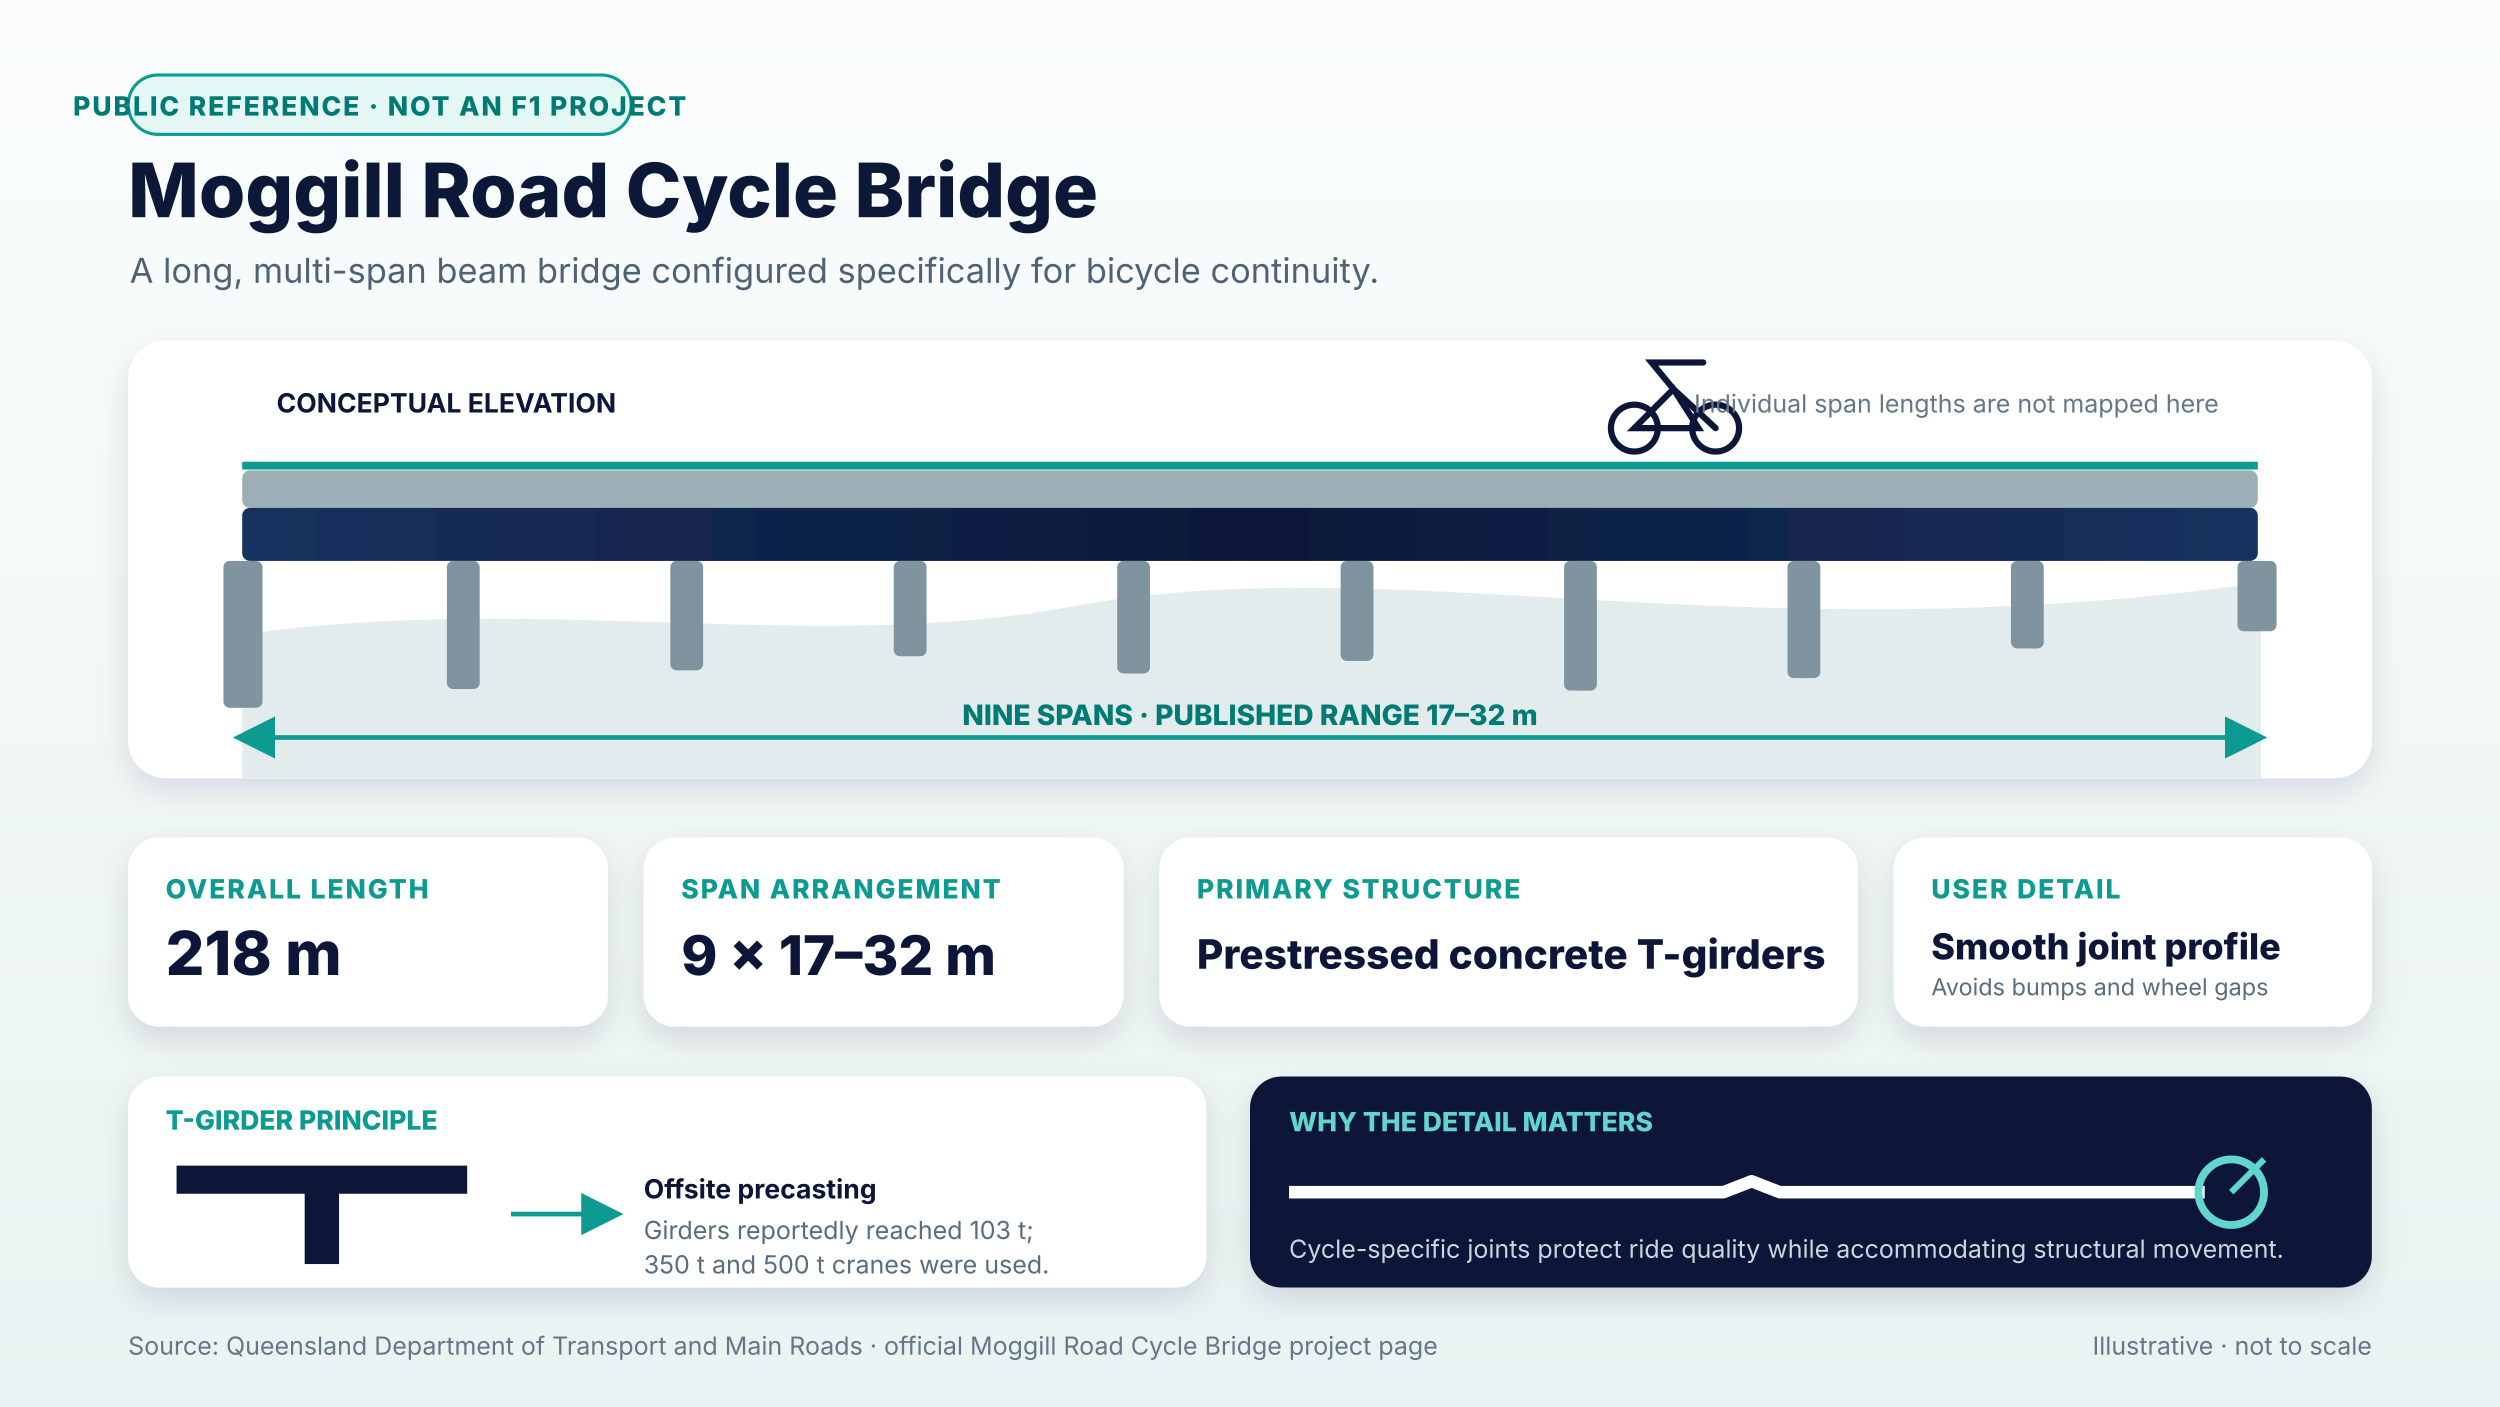
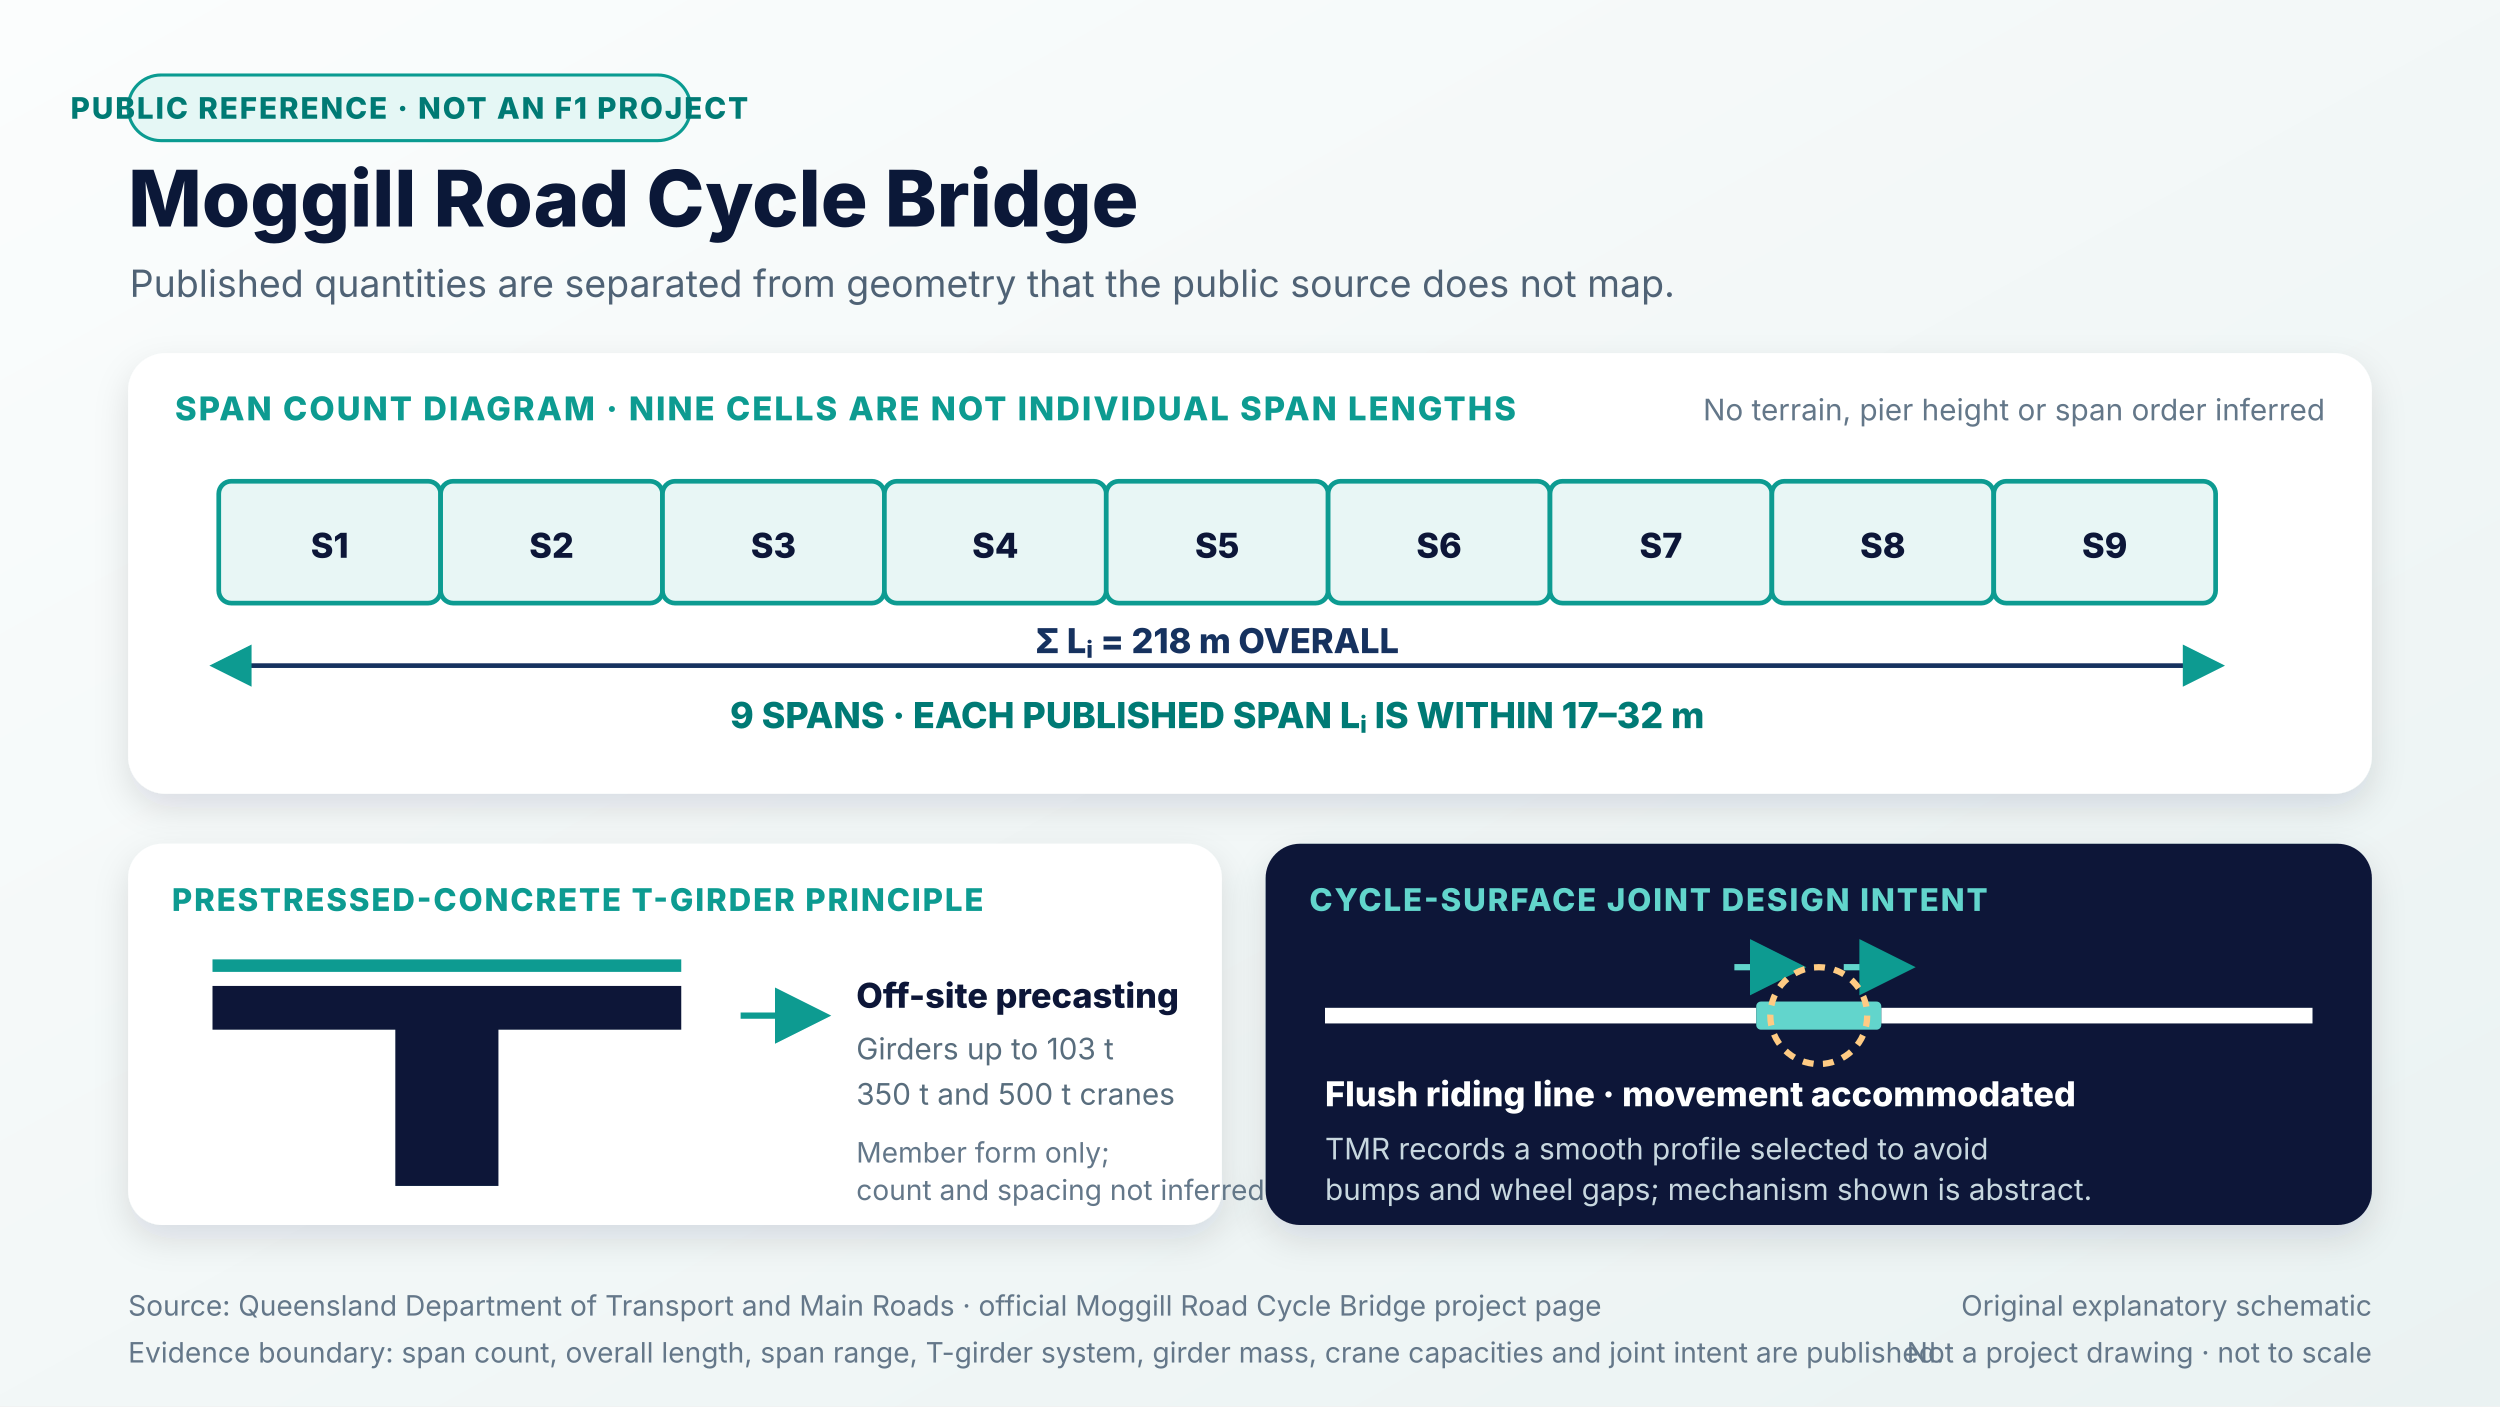
<svg xmlns="http://www.w3.org/2000/svg" width="1600" height="900" viewBox="0 0 1600 900" role="img" aria-labelledby="title desc">
  <defs>
-     <linearGradient id="background" x1="0" y1="0" x2="0" y2="1">
+     <linearGradient id="background" x1="0" y1="0" x2="1" y2="1">
      <stop offset="0" stop-color="#fbfdfd" />
-       <stop offset="1" stop-color="#e9f2f2" />
-     </linearGradient>
-     <linearGradient id="deck" x1="0" y1="0" x2="1" y2="0">
-       <stop offset="0" stop-color="#17315f" />
-       <stop offset="0.5" stop-color="#0b1838" />
-       <stop offset="1" stop-color="#17315f" />
+       <stop offset="1" stop-color="#eaf2f2" />
    </linearGradient>
    <filter id="shadow" x="-20%" y="-30%" width="140%" height="170%">
-       <feDropShadow dx="0" dy="8" stdDeviation="10" flood-color="#0b1838" flood-opacity="0.12" />
+       <feDropShadow dx="0" dy="9" stdDeviation="11" flood-color="#0b1838" flood-opacity="0.12" />
    </filter>
    <marker id="arrow" markerWidth="9" markerHeight="9" refX="7" refY="4.5" orient="auto-start-reverse">
      <path d="M0 0 L9 4.5 L0 9 Z" fill="#0a9b91" />
    </marker>
  </defs>
  <rect width="1600" height="900" fill="url(#background)" />
  <g font-family="Inter, Arial, sans-serif">
-     <rect x="82" y="48" width="322" height="38" rx="19" fill="#e5f7f5" stroke="#0a9b91" stroke-width="2" />
-     <text x="243" y="74" text-anchor="middle" font-size="17" font-weight="780" letter-spacing="1.2" fill="#007a74">PUBLIC REFERENCE · NOT AN F1 PROJECT</text>
-     <text x="82" y="139" font-size="48" font-weight="760" fill="#0b1838">Moggill Road Cycle Bridge</text>
-     <text x="83" y="181" font-size="22" fill="#4f6275">A long, multi-span beam bridge configured specifically for bicycle continuity.</text>
-     <g transform="translate(82 218)">
-       <g filter="url(#shadow)">
-         <rect width="1436" height="280" rx="24" fill="#ffffff" />
-         <path d="M73 188 C265 161 439 201 605 170 C810 132 1031 202 1365 155 V280 H73 Z" fill="#e3ecec" />
-         <rect x="73" y="83" width="1290" height="24" rx="5" fill="#9cafb7" />
-         <rect x="73" y="107" width="1290" height="34" rx="5" fill="url(#deck)" />
-         <path d="M73 80 H1363" stroke="#0a9b91" stroke-width="5" />
-         <g fill="#7f949e">
-           <rect x="61" y="141" width="25" height="94" rx="4" />
-           <rect x="204" y="141" width="21" height="82" rx="4" />
-           <rect x="347" y="141" width="21" height="70" rx="4" />
-           <rect x="490" y="141" width="21" height="61" rx="4" />
-           <rect x="633" y="141" width="21" height="72" rx="4" />
-           <rect x="776" y="141" width="21" height="64" rx="4" />
-           <rect x="919" y="141" width="21" height="83" rx="4" />
-           <rect x="1062" y="141" width="21" height="75" rx="4" />
-           <rect x="1205" y="141" width="21" height="56" rx="4" />
-           <rect x="1350" y="141" width="25" height="45" rx="4" />
+     <rect x="82" y="48" width="360" height="42" rx="21" fill="#e5f7f5" stroke="#0a9b91" stroke-width="2" />
+     <text x="262" y="76" text-anchor="middle" font-size="19" font-weight="780" letter-spacing="1.2" fill="#007a74">PUBLIC REFERENCE · NOT AN F1 PROJECT</text>
+     <text x="82" y="145" font-size="50" font-weight="760" fill="#0b1838">Moggill Road Cycle Bridge</text>
+     <text x="83" y="190" font-size="24" fill="#4f6275">Published quantities are separated from geometry that the public source does not map.</text>
+     <g transform="translate(82 226)" filter="url(#shadow)">
+       <rect width="1436" height="282" rx="24" fill="#ffffff" />
+       <text x="30" y="43" font-size="21" font-weight="770" letter-spacing="1.3" fill="#0a9b91">SPAN COUNT DIAGRAM · NINE CELLS ARE NOT INDIVIDUAL SPAN LENGTHS</text>
+       <text x="1406" y="43" text-anchor="end" font-size="19" fill="#647789">No terrain, pier height or span order inferred</text>
+       <g transform="translate(58 82)">
+         <g fill="#e8f6f5" stroke="#0a9b91" stroke-width="3">
+           <rect x="0" y="0" width="142" height="78" rx="8" />
+           <rect x="142" y="0" width="142" height="78" rx="8" />
+           <rect x="284" y="0" width="142" height="78" rx="8" />
+           <rect x="426" y="0" width="142" height="78" rx="8" />
+           <rect x="568" y="0" width="142" height="78" rx="8" />
+           <rect x="710" y="0" width="142" height="78" rx="8" />
+           <rect x="852" y="0" width="142" height="78" rx="8" />
+           <rect x="994" y="0" width="142" height="78" rx="8" />
+           <rect x="1136" y="0" width="142" height="78" rx="8" />
        </g>
-         <g stroke="#0b1838" stroke-width="4" fill="none" stroke-linecap="round">
-           <circle cx="964" cy="56" r="15" />
-           <circle cx="1016" cy="56" r="15" />
-           <path d="M964 56 L989 31 L1005 56 L980 56 Z M989 31 L975 14 L1008 14 M989 31 L1016 56" />
+         <g text-anchor="middle" font-size="22" font-weight="800" fill="#0b1838">
+           <text x="71" y="49">S1</text>
+           <text x="213" y="49">S2</text>
+           <text x="355" y="49">S3</text>
+           <text x="497" y="49">S4</text>
+           <text x="639" y="49">S5</text>
+           <text x="781" y="49">S6</text>
+           <text x="923" y="49">S7</text>
+           <text x="1065" y="49">S8</text>
+           <text x="1207" y="49">S9</text>
        </g>
-         <path d="M73 254 H1363" stroke="#0a9b91" stroke-width="3" marker-start="url(#arrow)" marker-end="url(#arrow)" />
-         <text x="718" y="246" text-anchor="middle" font-size="18" font-weight="760" fill="#007a74">NINE SPANS · PUBLISHED RANGE 17–32 m</text>
-         <text x="95" y="46" font-size="17" font-weight="740" fill="#0b1838">CONCEPTUAL ELEVATION</text>
-         <text x="1338" y="46" text-anchor="end" font-size="16" fill="#647789">Individual span lengths are not mapped here</text>
+         <path d="M0 118 H1278" stroke="#17315f" stroke-width="3" marker-start="url(#arrow)" marker-end="url(#arrow)" />
+         <text x="639" y="110" text-anchor="middle" font-size="22" font-weight="790" fill="#17315f">Σ L<tspan baseline-shift="sub" font-size="15">i</tspan> = 218 m OVERALL</text>
+         <text x="639" y="158" text-anchor="middle" font-size="23" font-weight="790" fill="#007a74">9 SPANS · EACH PUBLISHED SPAN L<tspan baseline-shift="sub" font-size="15">i</tspan> IS WITHIN 17–32 m</text>
      </g>
    </g>
-     <g transform="translate(82 536)">
+     <g transform="translate(82 540)">
      <g filter="url(#shadow)">
-         <rect width="307" height="121" rx="20" fill="#ffffff" />
-         <text x="24" y="39" font-size="17" font-weight="760" letter-spacing="1.2" fill="#0a9b91">OVERALL LENGTH</text>
-         <text x="24" y="88" font-size="39" font-weight="780" fill="#0b1838">218 m</text>
+         <rect width="700" height="244" rx="22" fill="#ffffff" />
+         <text x="28" y="43" font-size="20" font-weight="770" letter-spacing="1.2" fill="#0a9b91">PRESTRESSED-CONCRETE T-GIRDER PRINCIPLE</text>
+         <path d="M54 91 H354 V119 H237 V219 H171 V119 H54 Z" fill="#0b1838" />
+         <path d="M54 78 H354" stroke="#0a9b91" stroke-width="8" />
+         <path d="M392 110 H442" stroke="#0a9b91" stroke-width="4" marker-end="url(#arrow)" />
+         <text x="466" y="105" font-size="22" font-weight="780" fill="#0b1838">Off-site precasting</text>
+         <text x="466" y="138" font-size="19" fill="#596d7d">Girders up to 103 t</text>
+         <text x="466" y="167" font-size="19" fill="#596d7d">350 t and 500 t cranes</text>
+         <text x="466" y="204" font-size="18" fill="#647789">Member form only;</text>
+         <text x="466" y="228" font-size="18" fill="#647789">count and spacing not inferred.</text>
      </g>
-       <g transform="translate(330 0)" filter="url(#shadow)">
-         <rect width="307" height="121" rx="20" fill="#ffffff" />
-         <text x="24" y="39" font-size="17" font-weight="760" letter-spacing="1.2" fill="#0a9b91">SPAN ARRANGEMENT</text>
-         <text x="24" y="88" font-size="35" font-weight="780" fill="#0b1838">9 × 17–32 m</text>
-       </g>
-       <g transform="translate(660 0)" filter="url(#shadow)">
-         <rect width="447" height="121" rx="20" fill="#ffffff" />
-         <text x="24" y="39" font-size="17" font-weight="760" letter-spacing="1.2" fill="#0a9b91">PRIMARY STRUCTURE</text>
-         <text x="24" y="84" font-size="26" font-weight="760" fill="#0b1838">Prestressed concrete T-girders</text>
-       </g>
-       <g transform="translate(1130 0)" filter="url(#shadow)">
-         <rect width="306" height="121" rx="20" fill="#ffffff" />
-         <text x="24" y="39" font-size="17" font-weight="760" letter-spacing="1.2" fill="#0a9b91">USER DETAIL</text>
-         <text x="24" y="78" font-size="23" font-weight="760" fill="#0b1838">Smooth joint profile</text>
-         <text x="24" y="101" font-size="15" fill="#596d7d">Avoids bumps and wheel gaps</text>
+       <g transform="translate(728 0)" filter="url(#shadow)">
+         <rect width="708" height="244" rx="22" fill="#0b1838" />
+         <text x="28" y="43" font-size="20" font-weight="770" letter-spacing="1.2" fill="#62d5cc">CYCLE-SURFACE JOINT DESIGN INTENT</text>
+         <path d="M38 110 H314" stroke="#ffffff" stroke-width="10" />
+         <path d="M394 110 H670" stroke="#ffffff" stroke-width="10" />
+         <rect x="314" y="101" width="80" height="18" rx="3" fill="#62d5cc" />
+         <path d="M338 79 H300 M370 79 H408" stroke="#62d5cc" stroke-width="4" marker-start="url(#arrow)" marker-end="url(#arrow)" />
+         <circle cx="354" cy="110" r="31" fill="none" stroke="#ffcb83" stroke-width="4" stroke-dasharray="7 6" />
+         <text x="38" y="168" font-size="22" font-weight="780" fill="#ffffff">Flush riding line · movement accommodated</text>
+         <text x="38" y="202" font-size="19" fill="#c8d7df">TMR records a smooth profile selected to avoid</text>
+         <text x="38" y="228" font-size="19" fill="#c8d7df">bumps and wheel gaps; mechanism shown is abstract.</text>
      </g>
    </g>
-     <g transform="translate(82 689)">
-       <g filter="url(#shadow)">
-         <rect width="690" height="135" rx="20" fill="#ffffff" />
-         <text x="24" y="34" font-size="17" font-weight="760" fill="#0a9b91">T-GIRDER PRINCIPLE</text>
-         <path d="M31 57 H217 V75 H135 V120 H113 V75 H31 Z" fill="#0b1838" />
-         <path d="M245 88 H311" stroke="#0a9b91" stroke-width="3" marker-end="url(#arrow)" />
-         <text x="330" y="78" font-size="17" font-weight="720" fill="#0b1838">Offsite precasting</text>
-         <text x="330" y="104" font-size="16" fill="#596d7d">Girders reportedly reached 103 t;</text>
-         <text x="330" y="126" font-size="16" fill="#596d7d">350 t and 500 t cranes were used.</text>
-       </g>
-       <g transform="translate(718 0)" filter="url(#shadow)">
-         <rect width="718" height="135" rx="20" fill="#0b1838" />
-         <text x="25" y="35" font-size="17" font-weight="760" fill="#62d5cc">WHY THE DETAIL MATTERS</text>
-         <path d="M25 74 H303 L321 67 L339 74 H611" stroke="#ffffff" stroke-width="8" fill="none" stroke-linejoin="round" />
-         <circle cx="628" cy="74" r="21" fill="none" stroke="#62d5cc" stroke-width="5" />
-         <path d="M628 74 L649 53" stroke="#62d5cc" stroke-width="4" />
-         <text x="25" y="116" font-size="16" fill="#c8d7df">Cycle-specific joints protect ride quality while accommodating structural movement.</text>
-       </g>
-     </g>
-     <text x="82" y="867" font-size="16" fill="#647789">Source: Queensland Department of Transport and Main Roads · official Moggill Road Cycle Bridge project page</text>
-     <text x="1518" y="867" font-size="16" text-anchor="end" fill="#647789">Illustrative · not to scale</text>
+     <text x="82" y="842" font-size="18" fill="#647789">Source: Queensland Department of Transport and Main Roads · official Moggill Road Cycle Bridge project page</text>
+     <text x="1518" y="842" font-size="18" text-anchor="end" fill="#647789">Original explanatory schematic</text>
+     <text x="82" y="872" font-size="18" fill="#647789">Evidence boundary: span count, overall length, span range, T-girder system, girder mass, crane capacities and joint intent are published.</text>
+     <text x="1518" y="872" font-size="18" text-anchor="end" fill="#647789">Not a project drawing · not to scale</text>
  </g>
</svg>
